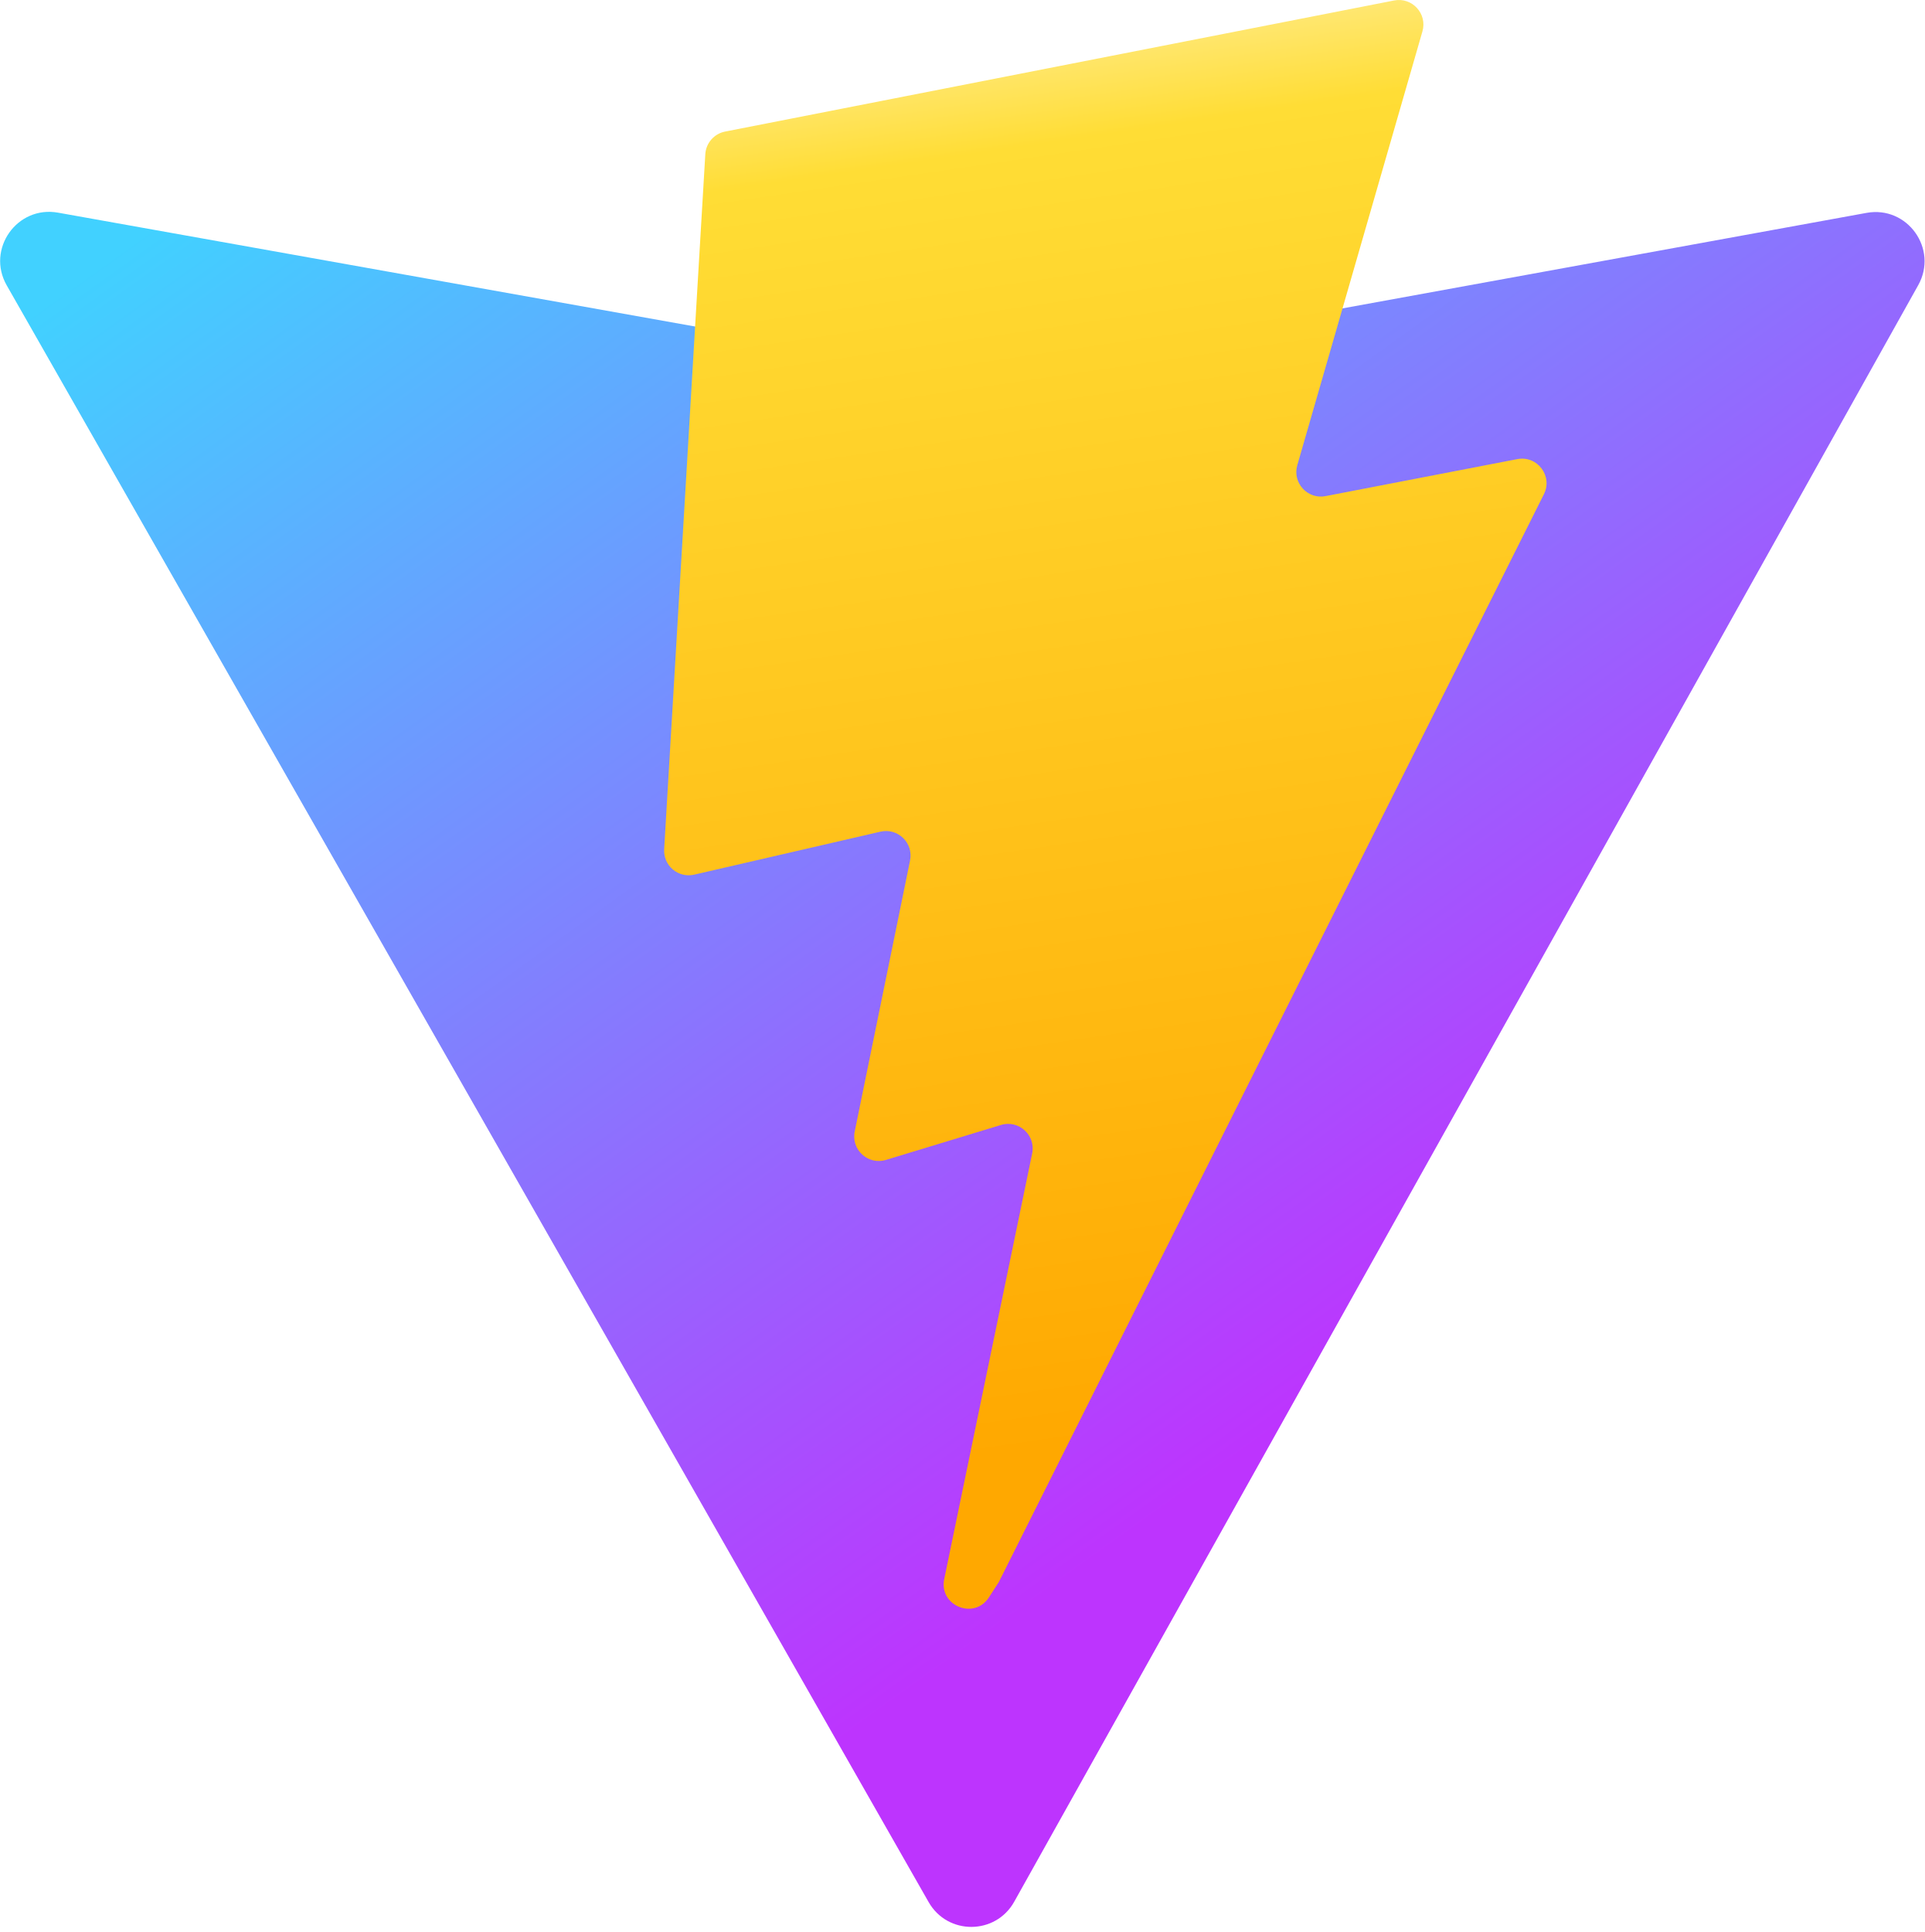
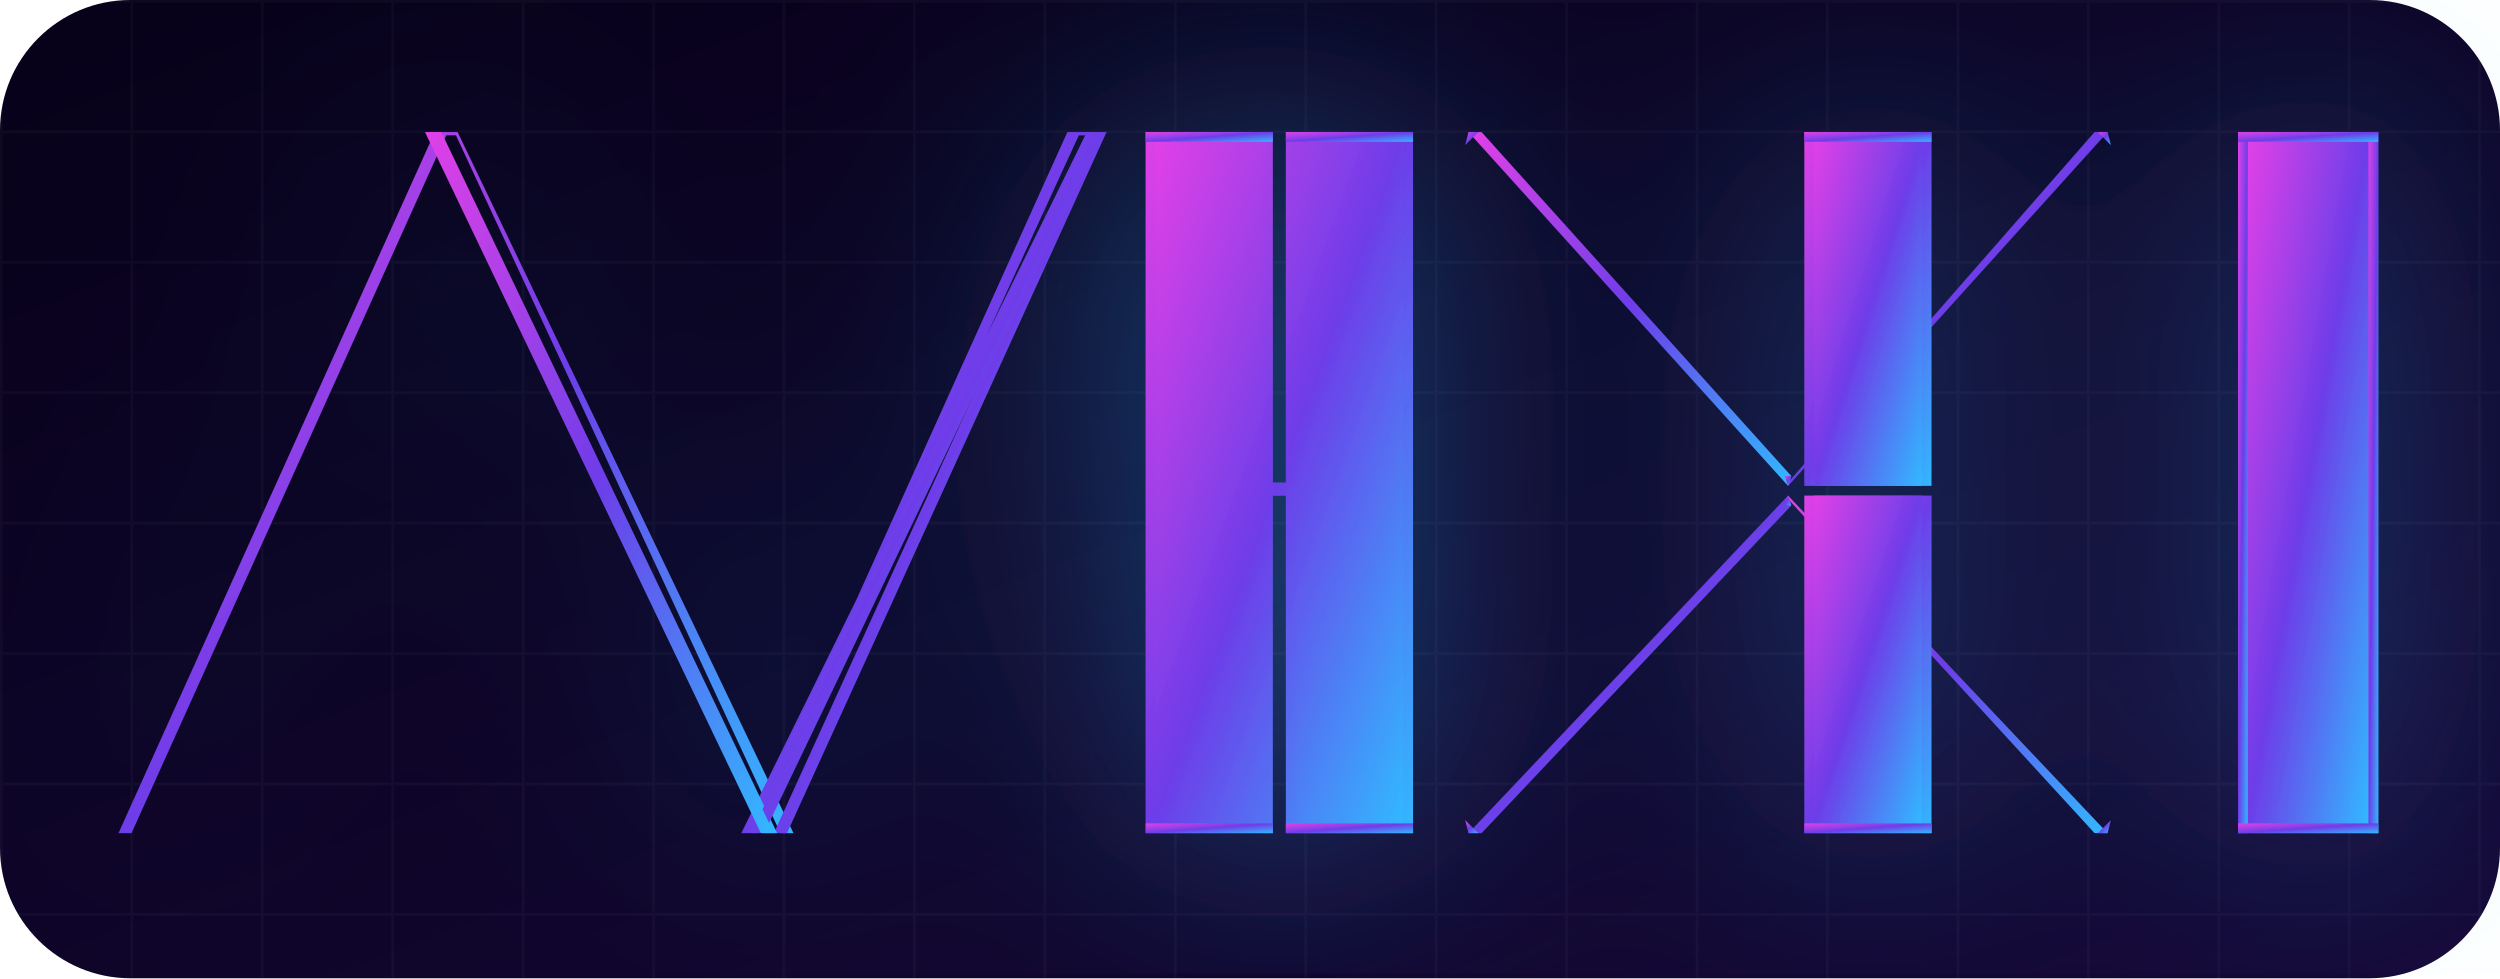
- <svg xmlns="http://www.w3.org/2000/svg" aria-hidden="true" role="img" class="iconify iconify--logos" width="31.88" height="32" preserveAspectRatio="xMidYMid meet" viewBox="0 0 256 257">
+ <svg xmlns="http://www.w3.org/2000/svg" width="100%" height="100%" viewBox="0 0 460 180" fill="none">
  <defs>
-     <linearGradient id="IconifyId1813088fe1fbc01fb466" x1="-.828%" x2="57.636%" y1="7.652%" y2="78.411%">
-       <stop offset="0%" stop-color="#41D1FF" />
-       <stop offset="100%" stop-color="#BD34FE" />
+     <linearGradient id="bgGradient" x1="0%" y1="0%" x2="100%" y2="100%">
+       <stop offset="0%" stop-color="#070119" />
+       <stop offset="100%" stop-color="#160838" />
    </linearGradient>
-     <linearGradient id="IconifyId1813088fe1fbc01fb467" x1="43.376%" x2="50.316%" y1="2.242%" y2="89.03%">
-       <stop offset="0%" stop-color="#FFEA83" />
-       <stop offset="8.333%" stop-color="#FFDD35" />
-       <stop offset="100%" stop-color="#FFA800" />
+     <linearGradient id="techGradient" x1="0%" y1="0%" x2="100%" y2="100%">
+       <stop offset="0%" stop-color="#E141E7" />
+       <stop offset="50%" stop-color="#6D3EE9" />
+       <stop offset="100%" stop-color="#32B8FF" />
    </linearGradient>
+     <filter id="glow" x="-20%" y="-20%" width="140%" height="140%">
+       <feDropShadow dx="0" dy="6" stdDeviation="10" flood-color="#6D3EE9" flood-opacity="0.6" />
+       <feDropShadow dx="0" dy="0" stdDeviation="24" flood-color="#32B8FF" flood-opacity="0.4" />
+     </filter>
+     <pattern id="grid" width="24" height="24" patternUnits="userSpaceOnUse">
+       <path d="M 24 0 L 0 0 0 24" fill="none" stroke="rgba(255,255,255,0.03)" stroke-width="1" />
+     </pattern>
  </defs>
-   <path fill="url(#IconifyId1813088fe1fbc01fb466)" d="M255.153 37.938L134.897 252.976c-2.483 4.44-8.862 4.466-11.382.048L.875 37.958c-2.746-4.814 1.371-10.646 6.827-9.67l120.385 21.517a6.537 6.537 0 0 0 2.322-.004l117.867-21.483c5.438-.991 9.574 4.796 6.877 9.62Z" />
-   <path fill="url(#IconifyId1813088fe1fbc01fb467)" d="M185.432.063L96.44 17.501a3.268 3.268 0 0 0-2.634 3.014l-5.474 92.456a3.268 3.268 0 0 0 3.997 3.378l24.777-5.718c2.318-.535 4.413 1.507 3.936 3.838l-7.361 36.047c-.495 2.426 1.782 4.5 4.151 3.78l15.304-4.649c2.372-.72 4.652 1.36 4.15 3.788l-11.698 56.621c-.732 3.542 3.979 5.473 5.943 2.437l1.313-2.028l72.516-144.72c1.215-2.423-.88-5.186-3.54-4.672l-25.505 4.922c-2.396.462-4.435-1.77-3.759-4.114l16.646-57.705c.677-2.35-1.37-4.583-3.769-4.113Z" />
+   <rect width="100%" height="100%" rx="24" fill="url(#bgGradient)" />
+   <rect width="100%" height="100%" rx="24" fill="url(#grid)" />
+   <g transform="translate(20, 22.5)" fill="url(#techGradient)" filter="url(#glow)">
+     <path d="M123.6 130.8H126L64.2 1.8H60L1.8 130.8H4.2L62.1 2.4H63.9L123.6 130.8Z" />
+     <path d="M116.4 130.8H118.8L180.6 1.8H176.4L118.2 130.8H119.4L178.5 2.4H179.7L116.4 130.8Z" />
+     <path d="M122.4 130.8H124.8L183.6 1.8H181.2L122.4 130.8Z" />
+     <path d="M120.6 130.8H123L61.2 1.8H58.8L120.6 130.8Z" />
+     <path d="M120.6 130.8H118.2L180 1.8H182.4L120.6 130.8Z" />
+     <path d="M122.4 130.8H120L58.2 1.8H60.6L122.4 130.8Z" />
+     <path d="M190.8 1.8V130.8H214.2V68.7H216.6V130.8H240V1.8H216.6V66.3H214.2V1.8H190.8Z" />
+     <path d="M192.6 3.6V129H212.4V68.1H218.4V129H238.2V3.6H218.4V66.9H212.4V3.6H192.6Z" />
+     <path d="M190.8 1.8V3.6H214.2V1.8H190.8Z" />
+     <path d="M216.6 1.8V3.6H240V1.8H216.6Z" />
+     <path d="M190.8 129V130.8H214.2V129H190.8Z" />
+     <path d="M216.6 129V130.8H240V129H216.6Z" />
+     <path d="M309 68.7L250.2 130.8H252.6L309.6 70.5L309 68.7Z" />
+     <path d="M309 66.9L250.2 1.8H252.6L309.6 65.1L309 66.9Z" />
+     <path d="M309 68.7L367.8 130.8H365.4L309 69.3L309 68.7Z" />
+     <path d="M309 66.9L367.8 1.8H365.4L309 66.3L309 66.9Z" />
+     <path d="M250.2 1.8H252L249.6 4.2L250.2 1.8Z" />
+     <path d="M367.8 1.8H366L368.4 4.2L367.8 1.8Z" />
+     <path d="M250.2 130.8H252L249.6 128.4L250.2 130.8Z" />
+     <path d="M367.8 130.8H366L368.4 128.4L367.8 130.8Z" />
+     <path d="M309 68.7L309.6 70.5H308.4L309 68.7Z" />
+     <path d="M309 66.9L309.6 65.1H308.4L309 66.9Z" />
+     <path d="M312 68.7V130.8H335.4V68.7H312Z" />
+     <path d="M312 1.8V66.9H335.4V1.8H312Z" />
+     <path d="M313.8 3.6V66.9H333.6V3.6H313.8Z" />
+     <path d="M313.8 68.7V129H333.6V68.7H313.8Z" />
+     <path d="M312 1.8H335.4V3.6H312V1.8Z" />
+     <path d="M312 129H335.4V130.8H312V129Z" />
+     <path d="M417.6 1.8H391.8V130.8H417.6V1.8Z" />
+     <path d="M415.8 3.6H393.6V129H415.8V3.6Z" />
+     <path d="M391.8 1.8V130.8H393.6V1.8H391.8Z" />
+     <path d="M415.8 1.8V130.8H417.6V1.8H415.8Z" />
+     <path d="M391.8 1.8H417.6V3.6H391.8V1.8Z" />
+     <path d="M391.8 129H417.6V130.8H391.8V129Z" />
+   </g>
</svg>
